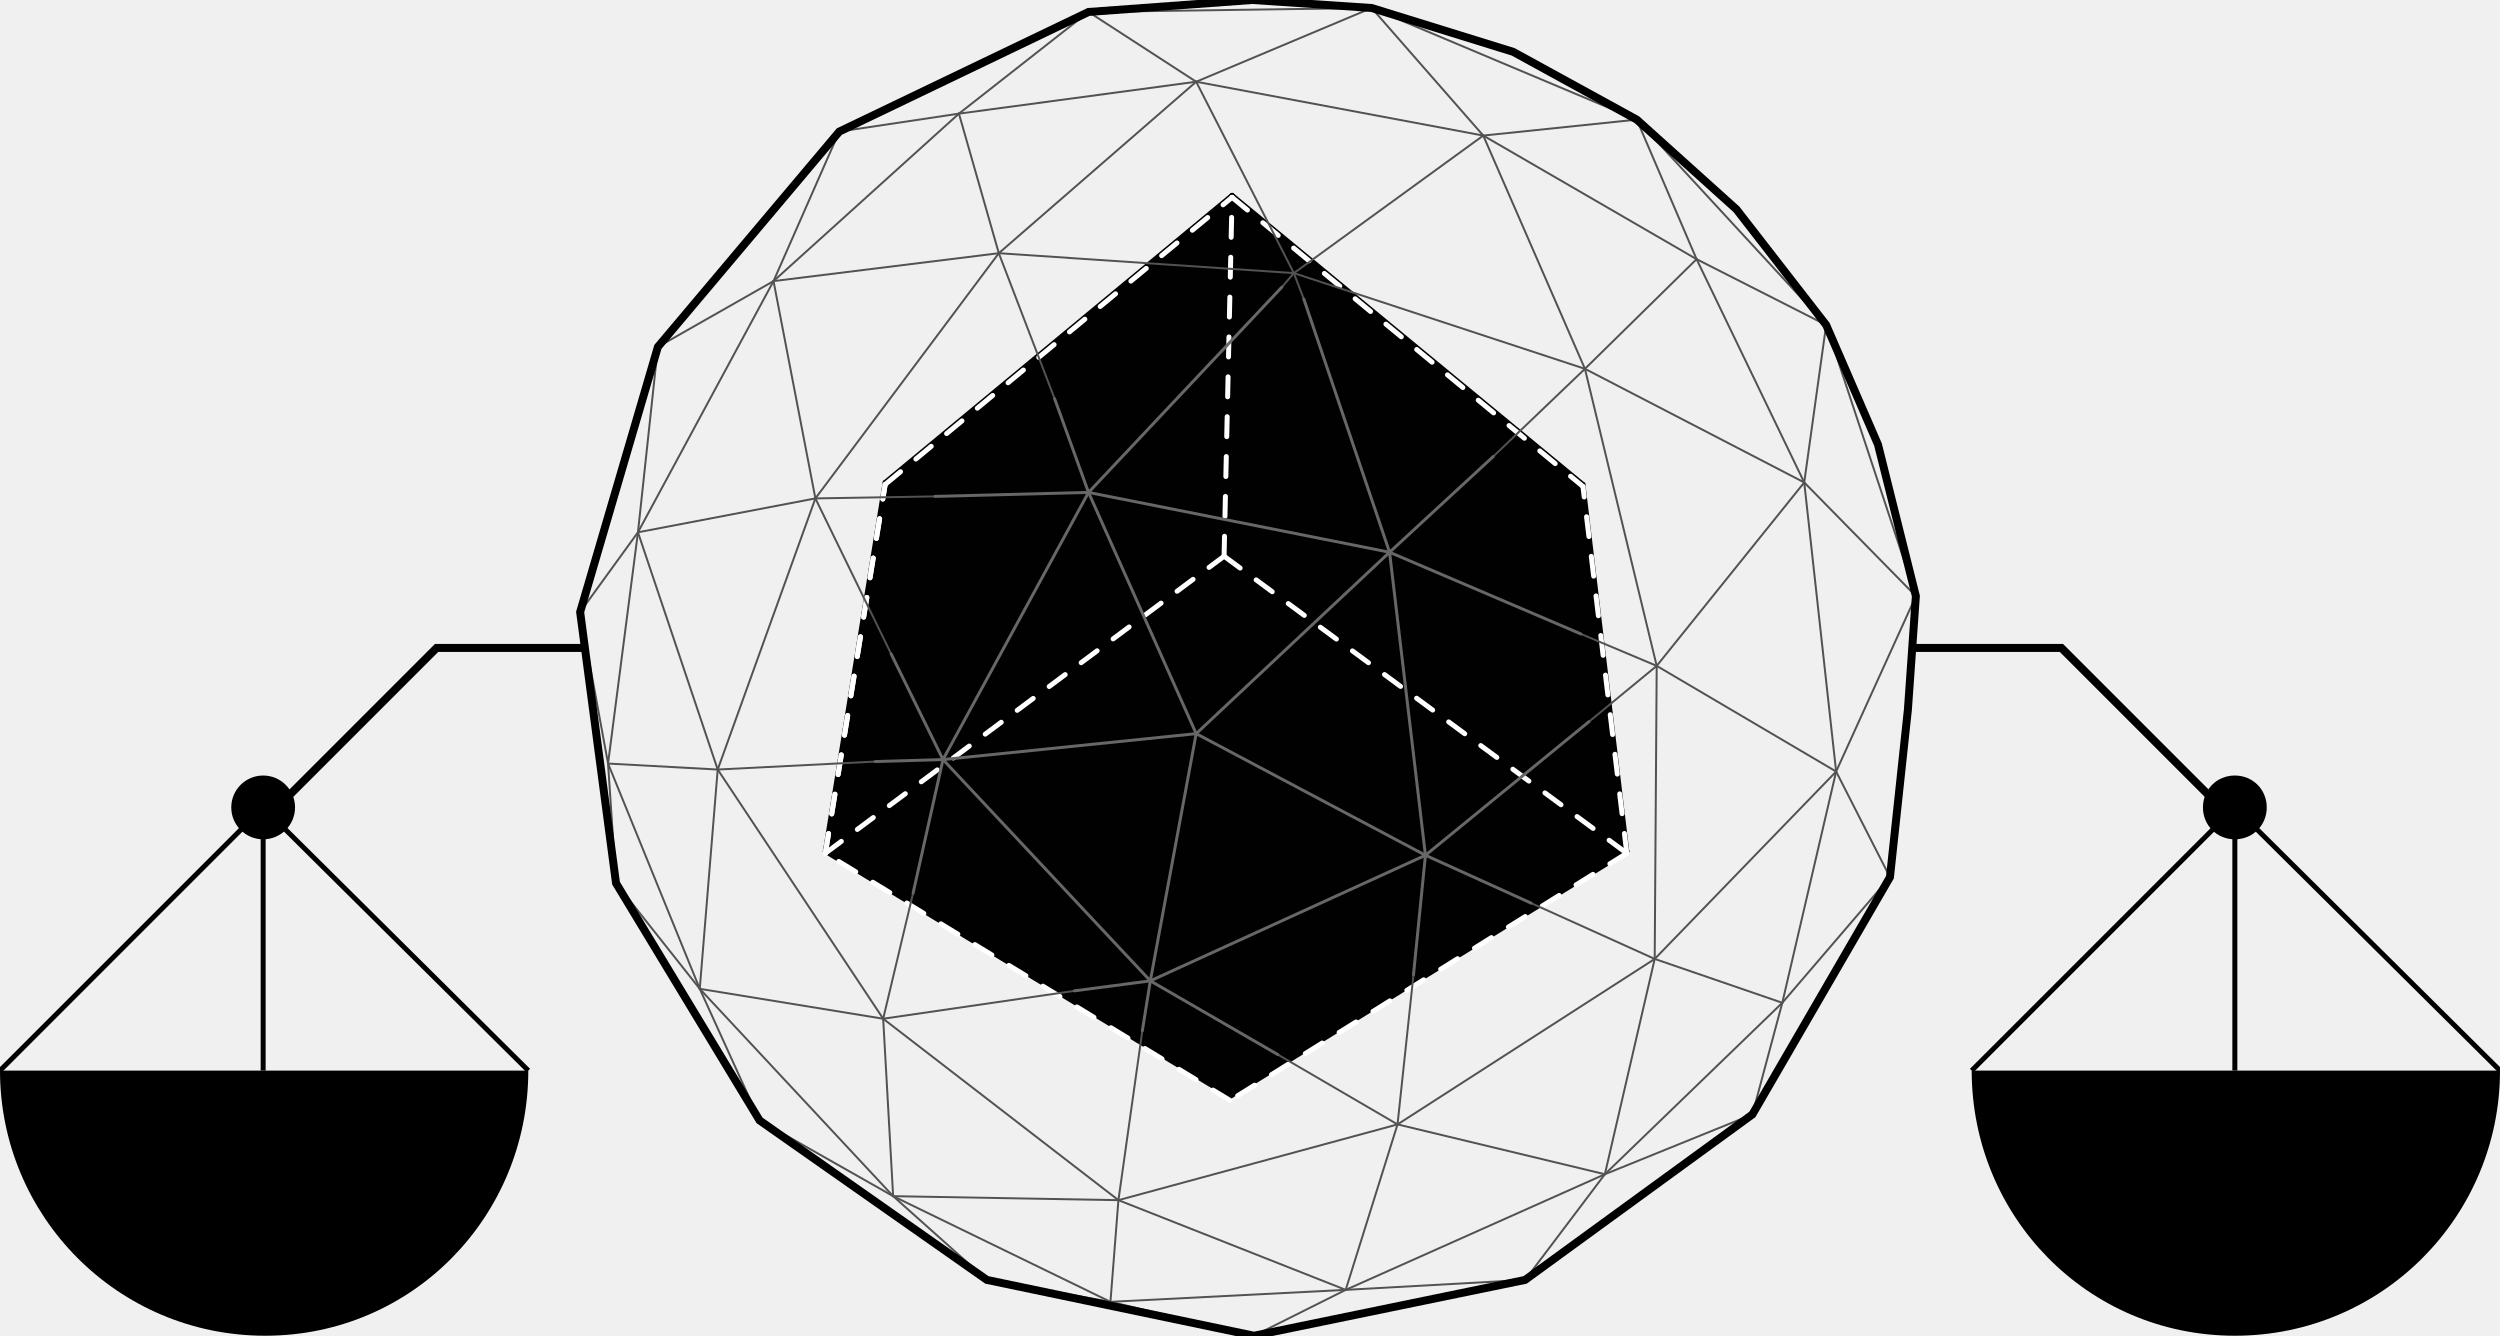
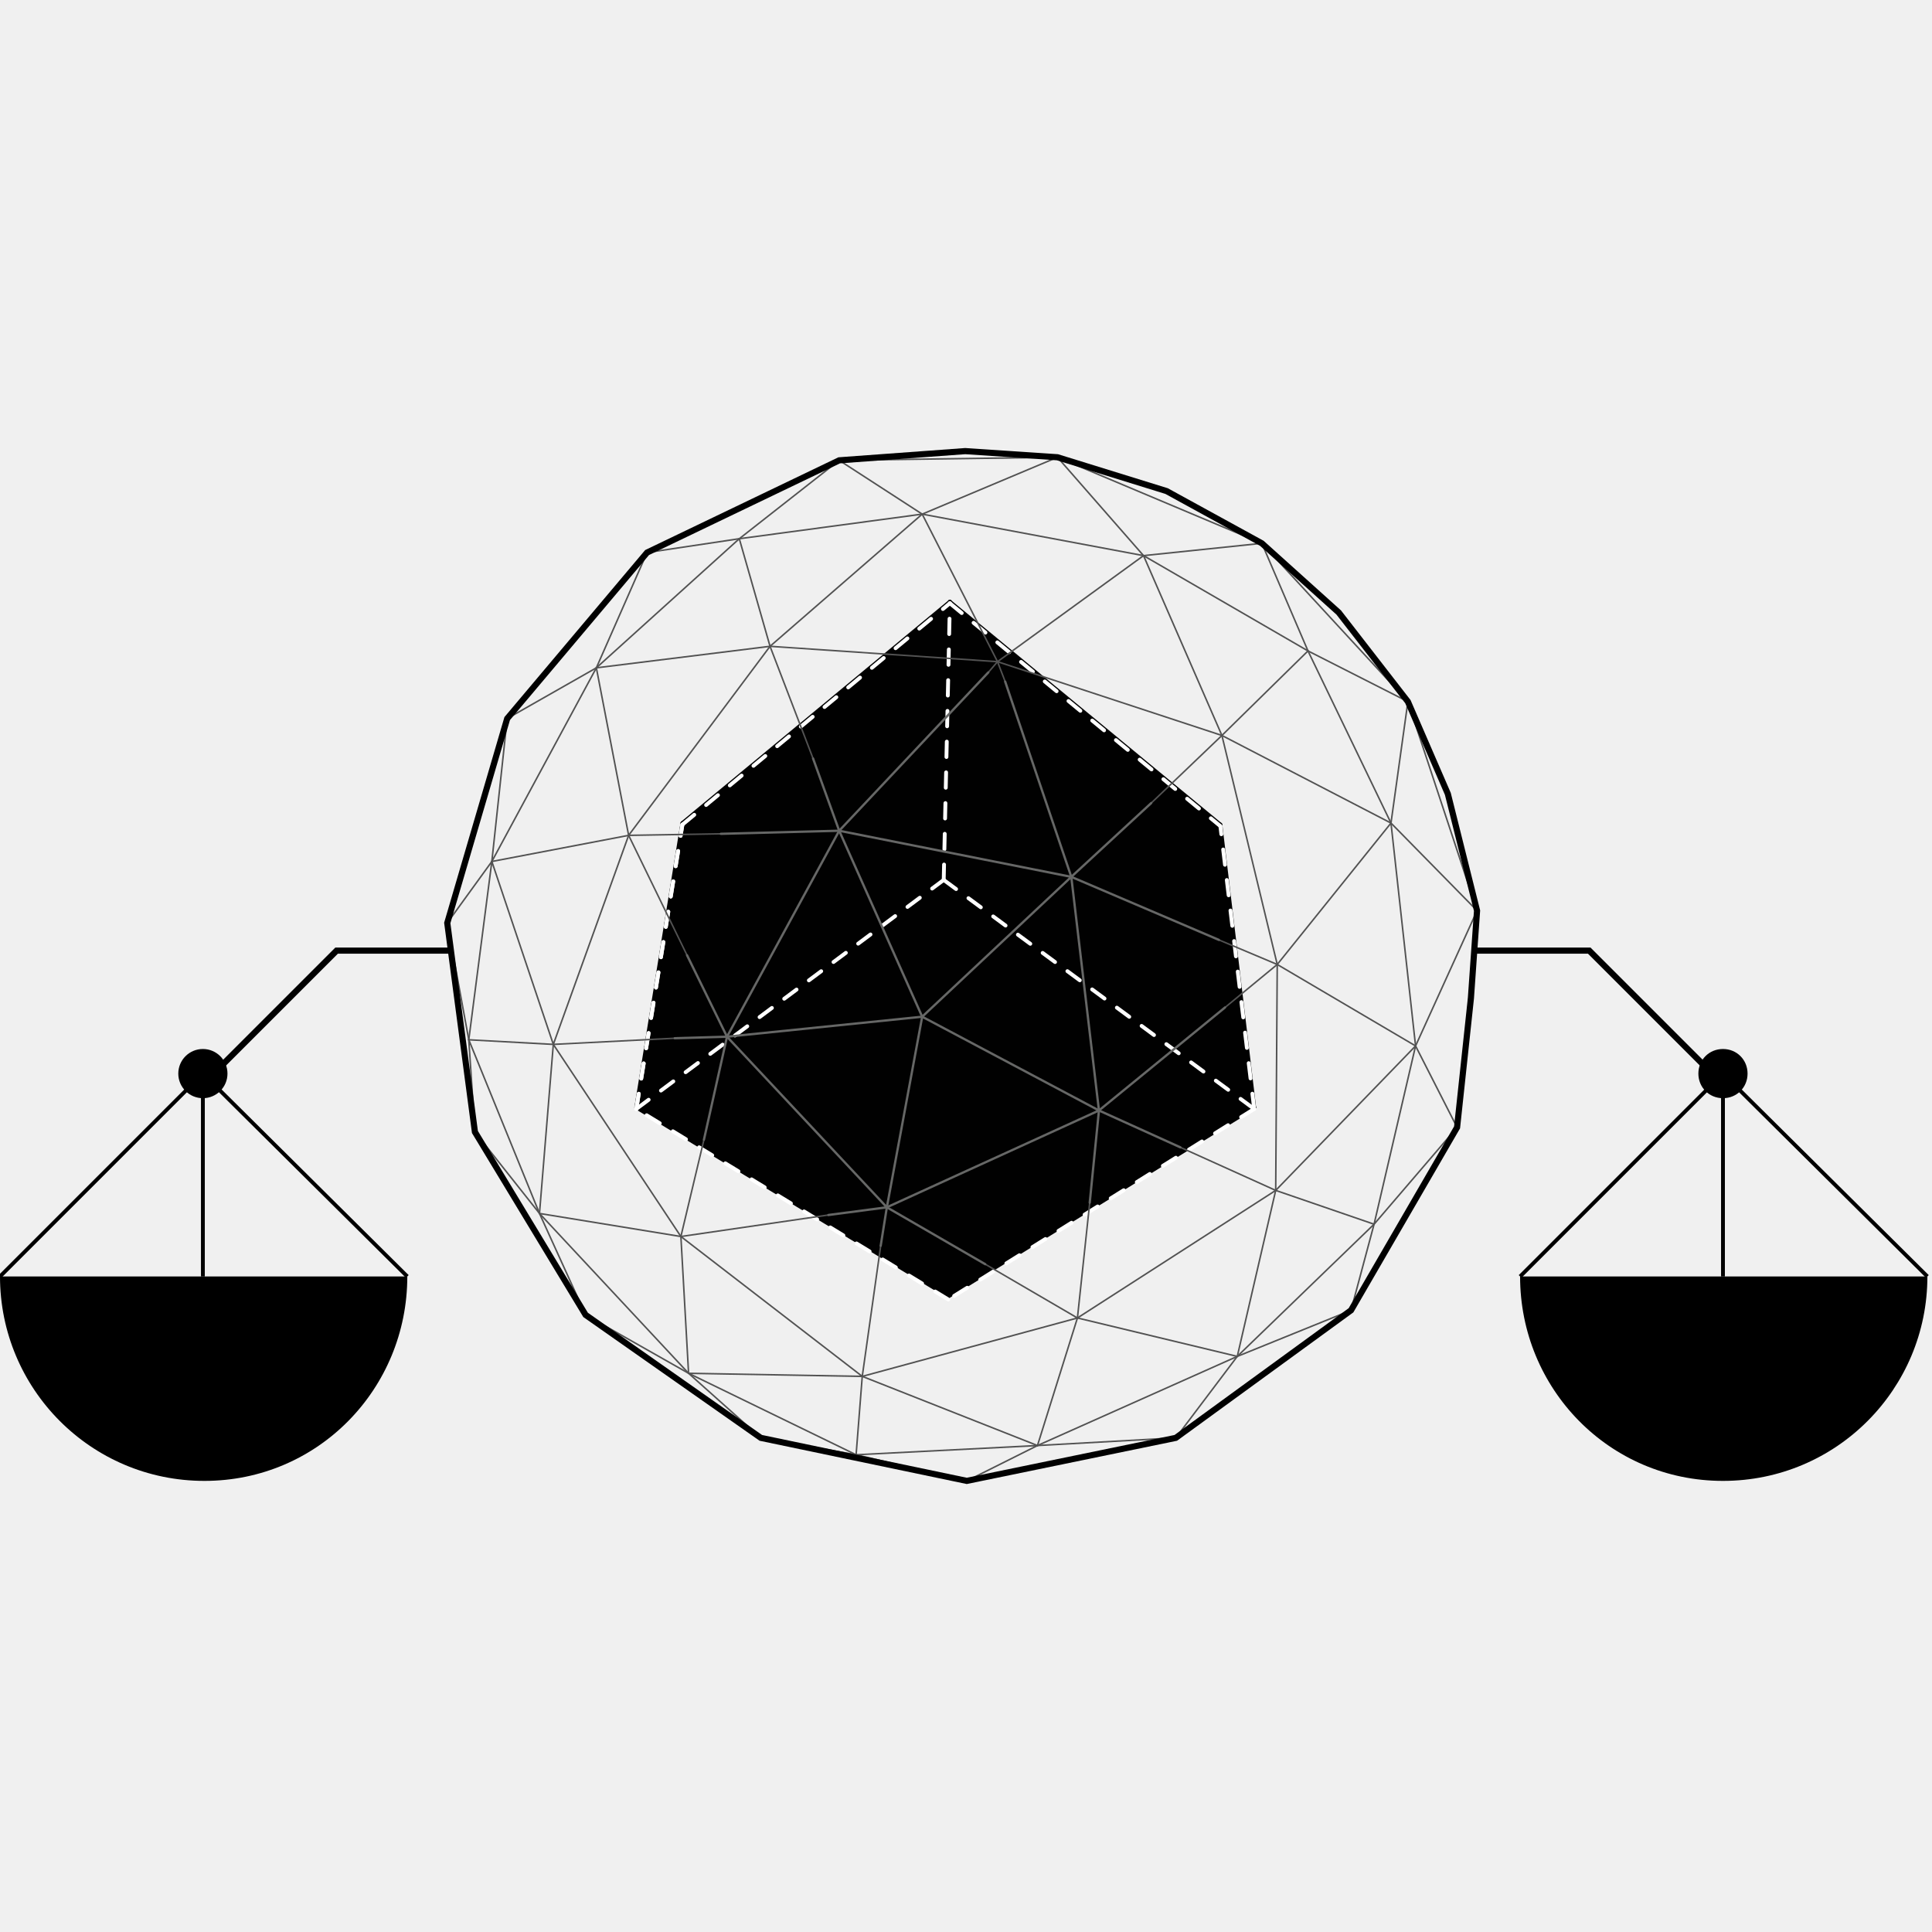
- <svg xmlns="http://www.w3.org/2000/svg" version="1.1" x="0px" y="0px" viewBox="0 0 125.4 67" style="enable-background:new 0 0 125.4 67;" xml:space="preserve">
+ <svg xmlns="http://www.w3.org/2000/svg" version="1.1" x="0px" y="0px" viewBox="0 0 125.7 67" style="enable-background:new 0 0 125.4 67;" xml:space="preserve" width="800" height="800">
  <style type="text/css">
	.st0{fill:none;stroke:#000000;stroke-width:0.4;stroke-miterlimit:10;}
	.st1{fill:none;stroke:#000000;stroke-width:0.25;stroke-miterlimit:10;}
	.st2{fill:#010101;}
	.st3{fill:none;stroke:#010101;stroke-width:0.25;stroke-linecap:round;stroke-linejoin:round;}
	.st4{fill:none;stroke:#FFFFFF;stroke-width:0.25;stroke-linecap:round;stroke-linejoin:round;stroke-dasharray:0,0,1,1;}
	.st5{fill:none;stroke:#525252;stroke-width:0.1;stroke-linecap:round;stroke-linejoin:round;}
	.st6{fill:none;stroke:#666766;stroke-width:0.15;stroke-linecap:round;stroke-linejoin:round;}
	.st7{display:none;}
	.st8{display:inline;}
</style>
  <g id="Ethical_Technology">
    <polyline class="st0" points="111.8,40.9 103.4,32.5 95.9,32.5  " />
    <line class="st1" x1="112.1" y1="40.5" x2="112.1" y2="53.7" />
    <line class="st1" x1="125.4" y1="53.7" x2="112.1" y2="40.5" />
    <line class="st1" x1="98.9" y1="53.7" x2="112.1" y2="40.5" />
    <path d="M98.9,53.7h26.5c0,7.3-5.9,13.3-13.3,13.3S98.9,61,98.9,53.7L98.9,53.7z" />
    <path d="M112.1,42.1c-0.9,0-1.6-0.7-1.6-1.6s0.7-1.6,1.6-1.6s1.6,0.7,1.6,1.6S113,42.1,112.1,42.1z" />
    <polyline class="st0" points="13.5,40.9 21.9,32.5 29.4,32.5  " />
    <line class="st1" x1="13.2" y1="40.5" x2="13.2" y2="53.7" />
    <line class="st1" x1="0" y1="53.7" x2="13.2" y2="40.5" />
    <line class="st1" x1="26.5" y1="53.7" x2="13.2" y2="40.5" />
    <path d="M26.5,53.7H0C0,61,5.9,67,13.3,67S26.5,61,26.5,53.7L26.5,53.7z" />
    <circle cx="13.2" cy="40.5" r="1.6" />
    <g>
      <polygon class="st2" points="79.4,24.3 81.6,42.7 61.4,27.8 61.8,9.8   " />
      <polygon class="st2" points="81.6,42.7 61.7,55 41.4,42.7 61.4,27.8   " />
      <polygon class="st2" points="61.8,9.8 61.4,27.8 41.4,42.7 44.4,24.2   " />
    </g>
    <g>
      <line class="st3" x1="61.4" y1="27.8" x2="61.8" y2="9.8" />
      <line class="st3" x1="44.4" y1="24.2" x2="61.8" y2="9.8" />
      <line class="st3" x1="81.6" y1="42.7" x2="79.4" y2="24.3" />
      <line class="st3" x1="61.8" y1="9.8" x2="79.4" y2="24.3" />
      <line class="st3" x1="81.6" y1="42.7" x2="61.7" y2="55" />
      <line class="st3" x1="61.7" y1="55" x2="41.4" y2="42.7" />
      <line class="st3" x1="41.4" y1="42.7" x2="61.4" y2="27.8" />
      <line class="st3" x1="61.4" y1="27.8" x2="81.6" y2="42.7" />
      <line class="st3" x1="41.4" y1="42.7" x2="44.4" y2="24.2" />
    </g>
    <g>
      <line class="st4" x1="61.4" y1="27.9" x2="61.8" y2="9.9" />
      <line class="st4" x1="44.4" y1="24.3" x2="61.8" y2="9.9" />
      <line class="st4" x1="41.4" y1="42.8" x2="44.4" y2="24.3" />
      <line class="st4" x1="81.6" y1="42.8" x2="79.4" y2="24.4" />
      <line class="st4" x1="61.8" y1="9.9" x2="79.4" y2="24.4" />
      <line class="st4" x1="81.6" y1="42.8" x2="61.7" y2="55.2" />
      <line class="st4" x1="61.7" y1="55.2" x2="41.4" y2="42.8" />
      <line class="st4" x1="41.4" y1="42.8" x2="61.4" y2="27.9" />
      <line class="st4" x1="61.4" y1="27.9" x2="81.6" y2="42.8" />
      <line class="st4" x1="41.4" y1="42.8" x2="44.4" y2="24.3" />
    </g>
    <line class="st5" x1="83.1" y1="33.4" x2="79.5" y2="18.5" />
    <line class="st5" x1="38.8" y1="14.1" x2="48.1" y2="5.7" />
    <line class="st5" x1="48.1" y1="5.7" x2="50.1" y2="12.7" />
    <line class="st5" x1="54.6" y1="0.6" x2="60" y2="4.1" />
    <line class="st5" x1="60" y1="4.1" x2="48.1" y2="5.7" />
    <line class="st5" x1="38.8" y1="14.1" x2="42.1" y2="6.6" />
    <line class="st5" x1="90.5" y1="24.2" x2="85.1" y2="13" />
    <line class="st5" x1="74.4" y1="6.8" x2="85.1" y2="13" />
    <line class="st5" x1="85.1" y1="13" x2="79.5" y2="18.5" />
    <line class="st5" x1="74.4" y1="6.8" x2="79.5" y2="18.5" />
    <line class="st5" x1="44.3" y1="51.1" x2="35.1" y2="49.6" />
    <line class="st5" x1="44.3" y1="51.1" x2="44.8" y2="60" />
    <line class="st5" x1="36" y1="38.6" x2="35.1" y2="49.6" />
    <line class="st5" x1="44.8" y1="60" x2="56.1" y2="60.2" />
    <line class="st5" x1="60" y1="4.1" x2="68.8" y2="0.4" />
    <line class="st5" x1="74.4" y1="6.8" x2="68.8" y2="0.4" />
    <line class="st5" x1="68.8" y1="0.4" x2="82.1" y2="6" />
    <line class="st5" x1="68.8" y1="0.4" x2="54.6" y2="0.6" />
    <line class="st5" x1="74.4" y1="6.8" x2="82.1" y2="6" />
    <line class="st5" x1="60" y1="4.1" x2="50.1" y2="12.7" />
    <line class="st5" x1="96.1" y1="29.9" x2="91.6" y2="16.3" />
    <line class="st5" x1="91.6" y1="16.3" x2="90.5" y2="24.2" />
    <line class="st5" x1="48.1" y1="5.7" x2="54.6" y2="0.6" />
    <line class="st5" x1="42.1" y1="6.6" x2="48.1" y2="5.7" />
    <line class="st5" x1="38.8" y1="14.1" x2="40.9" y2="25" />
    <line class="st5" x1="32" y1="26.7" x2="40.9" y2="25" />
    <line class="st5" x1="40.9" y1="25" x2="36" y2="38.6" />
    <line class="st5" x1="44.7" y1="32.8" x2="40.9" y2="25" />
    <line class="st5" x1="46.9" y1="24.9" x2="40.9" y2="25" />
    <line class="st5" x1="40.9" y1="25" x2="50.1" y2="12.7" />
    <line class="st5" x1="38.8" y1="14.1" x2="32" y2="26.7" />
    <line class="st5" x1="50.1" y1="12.7" x2="38.8" y2="14.1" />
    <line class="st5" x1="49.5" y1="64.2" x2="55.7" y2="65.3" />
    <line class="st5" x1="55.7" y1="65.3" x2="62.9" y2="67" />
    <line class="st5" x1="55.7" y1="65.3" x2="67.5" y2="64.7" />
    <line class="st5" x1="56.1" y1="60.2" x2="55.7" y2="65.3" />
    <line class="st5" x1="62.9" y1="67" x2="67.5" y2="64.7" />
    <line class="st5" x1="44.8" y1="60" x2="49.5" y2="64.2" />
    <line class="st5" x1="76.5" y1="64.2" x2="67.5" y2="64.7" />
    <line class="st5" x1="80.5" y1="58.9" x2="76.5" y2="64.2" />
    <line class="st5" x1="80.5" y1="58.9" x2="67.5" y2="64.7" />
    <line class="st5" x1="85.1" y1="13" x2="91.6" y2="16.3" />
    <line class="st5" x1="85.1" y1="13" x2="82.1" y2="6" />
    <line class="st5" x1="91.6" y1="16.3" x2="82.1" y2="6" />
    <line class="st5" x1="79.5" y1="18.5" x2="90.5" y2="24.2" />
    <line class="st5" x1="70.1" y1="56.4" x2="56.1" y2="60.2" />
    <line class="st5" x1="70.1" y1="56.4" x2="67.5" y2="64.7" />
    <line class="st5" x1="80.5" y1="58.9" x2="70.1" y2="56.4" />
    <line class="st5" x1="70.1" y1="56.4" x2="83" y2="48.1" />
    <line class="st5" x1="70.1" y1="56.4" x2="70.9" y2="48.9" />
    <line class="st5" x1="64.1" y1="52.9" x2="70.1" y2="56.4" />
    <line class="st5" x1="56.1" y1="60.2" x2="67.5" y2="64.7" />
    <line class="st5" x1="80.5" y1="58.9" x2="83" y2="48.1" />
    <line class="st5" x1="57.3" y1="51.7" x2="56.1" y2="60.2" />
    <line class="st5" x1="44.3" y1="51.1" x2="53.9" y2="49.7" />
    <line class="st5" x1="44.3" y1="51.1" x2="45.8" y2="44.8" />
    <line class="st5" x1="36" y1="38.6" x2="44.3" y2="51.1" />
    <line class="st5" x1="56.1" y1="60.2" x2="44.3" y2="51.1" />
    <line class="st5" x1="43.9" y1="38.2" x2="36" y2="38.6" />
    <line class="st5" x1="35.1" y1="49.6" x2="44.8" y2="60" />
    <line class="st5" x1="32" y1="26.7" x2="33" y2="17.4" />
    <line class="st5" x1="33" y1="17.4" x2="38.8" y2="14.1" />
    <line class="st5" x1="60" y1="4.1" x2="74.4" y2="6.8" />
    <line class="st5" x1="83" y1="48.1" x2="92.1" y2="38.7" />
    <line class="st5" x1="96.1" y1="29.9" x2="92.1" y2="38.7" />
    <line class="st5" x1="96.1" y1="29.9" x2="94.8" y2="44" />
    <line class="st5" x1="90.5" y1="24.2" x2="92.1" y2="38.7" />
    <line class="st5" x1="89.4" y1="50.3" x2="83" y2="48.1" />
    <line class="st5" x1="80.5" y1="58.9" x2="89.4" y2="50.3" />
    <line class="st5" x1="80.5" y1="58.9" x2="87.9" y2="55.9" />
    <line class="st5" x1="30.5" y1="38.3" x2="35.1" y2="49.6" />
    <line class="st5" x1="55.7" y1="65.3" x2="44.8" y2="60" />
    <line class="st5" x1="74.4" y1="6.8" x2="64.9" y2="13.7" />
    <line class="st5" x1="64.9" y1="13.7" x2="60" y2="4.1" />
    <line class="st5" x1="83.1" y1="33.4" x2="92.1" y2="38.7" />
    <line class="st5" x1="50.1" y1="12.7" x2="64.9" y2="13.7" />
    <line class="st5" x1="64.3" y1="14.4" x2="64.9" y2="13.7" />
    <line class="st5" x1="64.9" y1="13.7" x2="65.4" y2="15" />
    <line class="st5" x1="79.5" y1="18.5" x2="64.9" y2="13.7" />
    <line class="st5" x1="50.1" y1="12.7" x2="52.9" y2="20" />
    <line class="st5" x1="74.9" y1="22.9" x2="79.5" y2="18.5" />
    <line class="st5" x1="38.1" y1="56.2" x2="44.8" y2="60" />
    <line class="st5" x1="38.1" y1="56.2" x2="35.1" y2="49.6" />
    <line class="st5" x1="83.1" y1="33.4" x2="83" y2="48.1" />
    <line class="st5" x1="90.5" y1="24.2" x2="83.1" y2="33.4" />
    <line class="st5" x1="83.1" y1="33.4" x2="79.3" y2="31.8" />
    <line class="st5" x1="79.7" y1="36.2" x2="83.1" y2="33.4" />
    <line class="st5" x1="76.8" y1="45.3" x2="83" y2="48.1" />
    <g>
      <line class="st6" x1="47.3" y1="38.1" x2="44.7" y2="32.8" />
      <line class="st6" x1="54.6" y1="24.7" x2="46.9" y2="24.9" />
      <line class="st6" x1="54.6" y1="24.7" x2="60" y2="36.8" />
      <line class="st6" x1="60" y1="36.8" x2="47.3" y2="38.1" />
      <line class="st6" x1="60" y1="36.8" x2="57.7" y2="49.2" />
      <line class="st6" x1="71.5" y1="42.9" x2="60" y2="36.8" />
      <line class="st6" x1="60" y1="36.8" x2="69.7" y2="27.7" />
      <line class="st6" x1="54.6" y1="24.7" x2="47.3" y2="38.1" />
      <line class="st6" x1="69.7" y1="27.7" x2="54.6" y2="24.7" />
      <line class="st6" x1="70.9" y1="48.9" x2="71.5" y2="42.9" />
      <line class="st6" x1="57.7" y1="49.2" x2="64.1" y2="52.9" />
      <line class="st6" x1="71.5" y1="42.9" x2="57.7" y2="49.2" />
      <line class="st6" x1="57.7" y1="49.2" x2="57.3" y2="51.7" />
      <line class="st6" x1="53.9" y1="49.7" x2="57.7" y2="49.2" />
      <line class="st6" x1="45.8" y1="44.8" x2="47.3" y2="38.1" />
      <line class="st6" x1="57.7" y1="49.2" x2="47.3" y2="38.1" />
      <line class="st6" x1="47.3" y1="38.1" x2="43.9" y2="38.2" />
      <line class="st6" x1="54.6" y1="24.7" x2="64.3" y2="14.4" />
      <line class="st6" x1="65.4" y1="15" x2="69.7" y2="27.7" />
      <line class="st6" x1="52.9" y1="20" x2="54.6" y2="24.7" />
      <line class="st6" x1="69.7" y1="27.7" x2="74.9" y2="22.9" />
      <line class="st6" x1="79.3" y1="31.8" x2="69.7" y2="27.7" />
      <line class="st6" x1="71.5" y1="42.9" x2="79.7" y2="36.2" />
      <line class="st6" x1="69.7" y1="27.7" x2="71.5" y2="42.9" />
      <line class="st6" x1="71.5" y1="42.9" x2="76.8" y2="45.3" />
    </g>
    <line class="st5" x1="90.5" y1="24.2" x2="96.1" y2="29.9" />
    <line class="st5" x1="92.1" y1="38.7" x2="94.8" y2="44" />
    <line class="st5" x1="94.8" y1="44" x2="89.4" y2="50.3" />
    <line class="st5" x1="89.4" y1="50.3" x2="92.1" y2="38.7" />
    <line class="st5" x1="89.4" y1="50.3" x2="87.9" y2="55.9" />
    <line class="st5" x1="30.9" y1="44.3" x2="30.5" y2="38.3" />
    <line class="st5" x1="30.5" y1="38.3" x2="36" y2="38.6" />
    <line class="st5" x1="32" y1="26.7" x2="30.5" y2="38.3" />
    <line class="st5" x1="30.5" y1="38.3" x2="29.1" y2="30.7" />
    <line class="st5" x1="30.9" y1="44.3" x2="35.1" y2="49.6" />
    <line class="st5" x1="36" y1="38.6" x2="32" y2="26.7" />
    <line class="st5" x1="32" y1="26.7" x2="29.1" y2="30.7" />
    <polygon class="st5" points="95.7,35.6 96.1,29.9 94.2,22.3 91.6,16.3 87.1,10.5 82.1,6 75.9,2.6 68.8,0.4 62.8,0 54.6,0.6    42.1,6.6 33,17.4 29.1,30.7 30.9,44.3 38.1,56.2 49.5,64.2 62.9,67 76.5,64.2 87.9,55.9 94.8,44  " />
    <polygon class="st0" points="95.7,35.6 96.1,29.9 94.2,22.3 91.6,16.3 87.1,10.5 82.1,6 75.9,2.6 68.8,0.4 62.8,0 54.6,0.6    42.1,6.6 33,17.4 29.1,30.7 30.9,44.3 38.1,56.2 49.5,64.2 62.9,67 76.5,64.2 87.9,55.9 94.8,44  " />
  </g>
  <g id="Layer_2" class="st7">
</g>
</svg>
